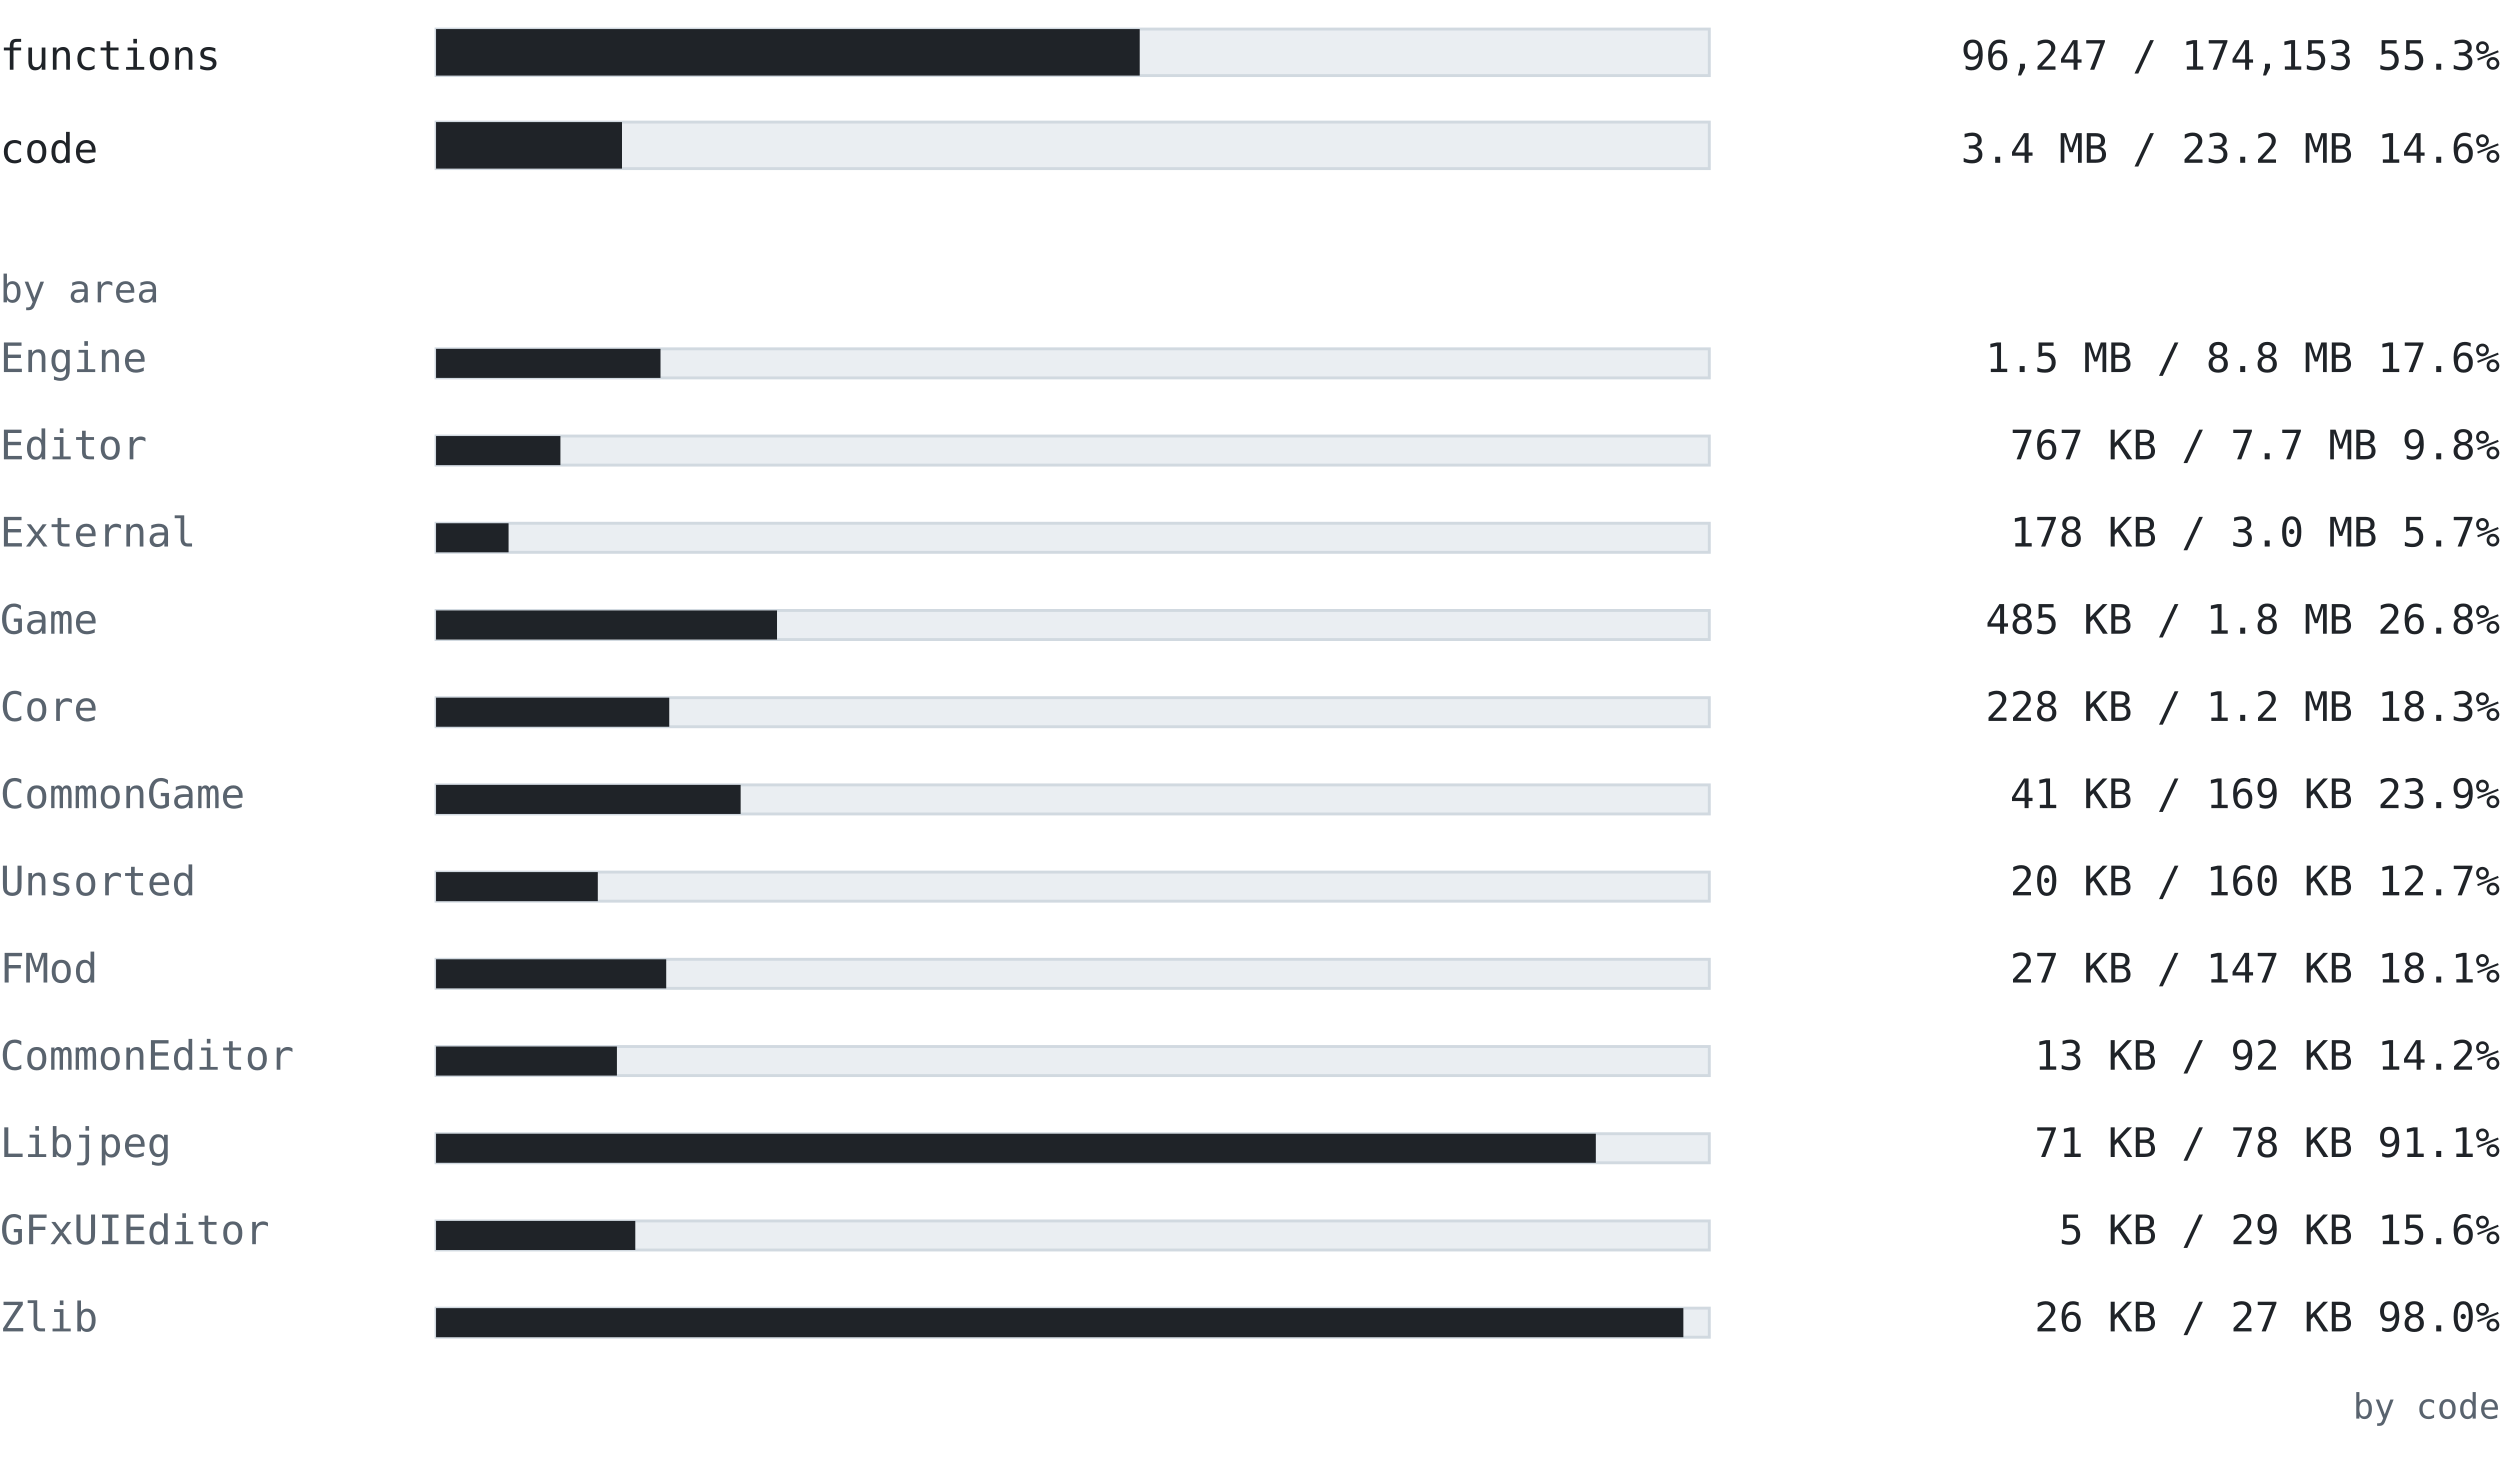
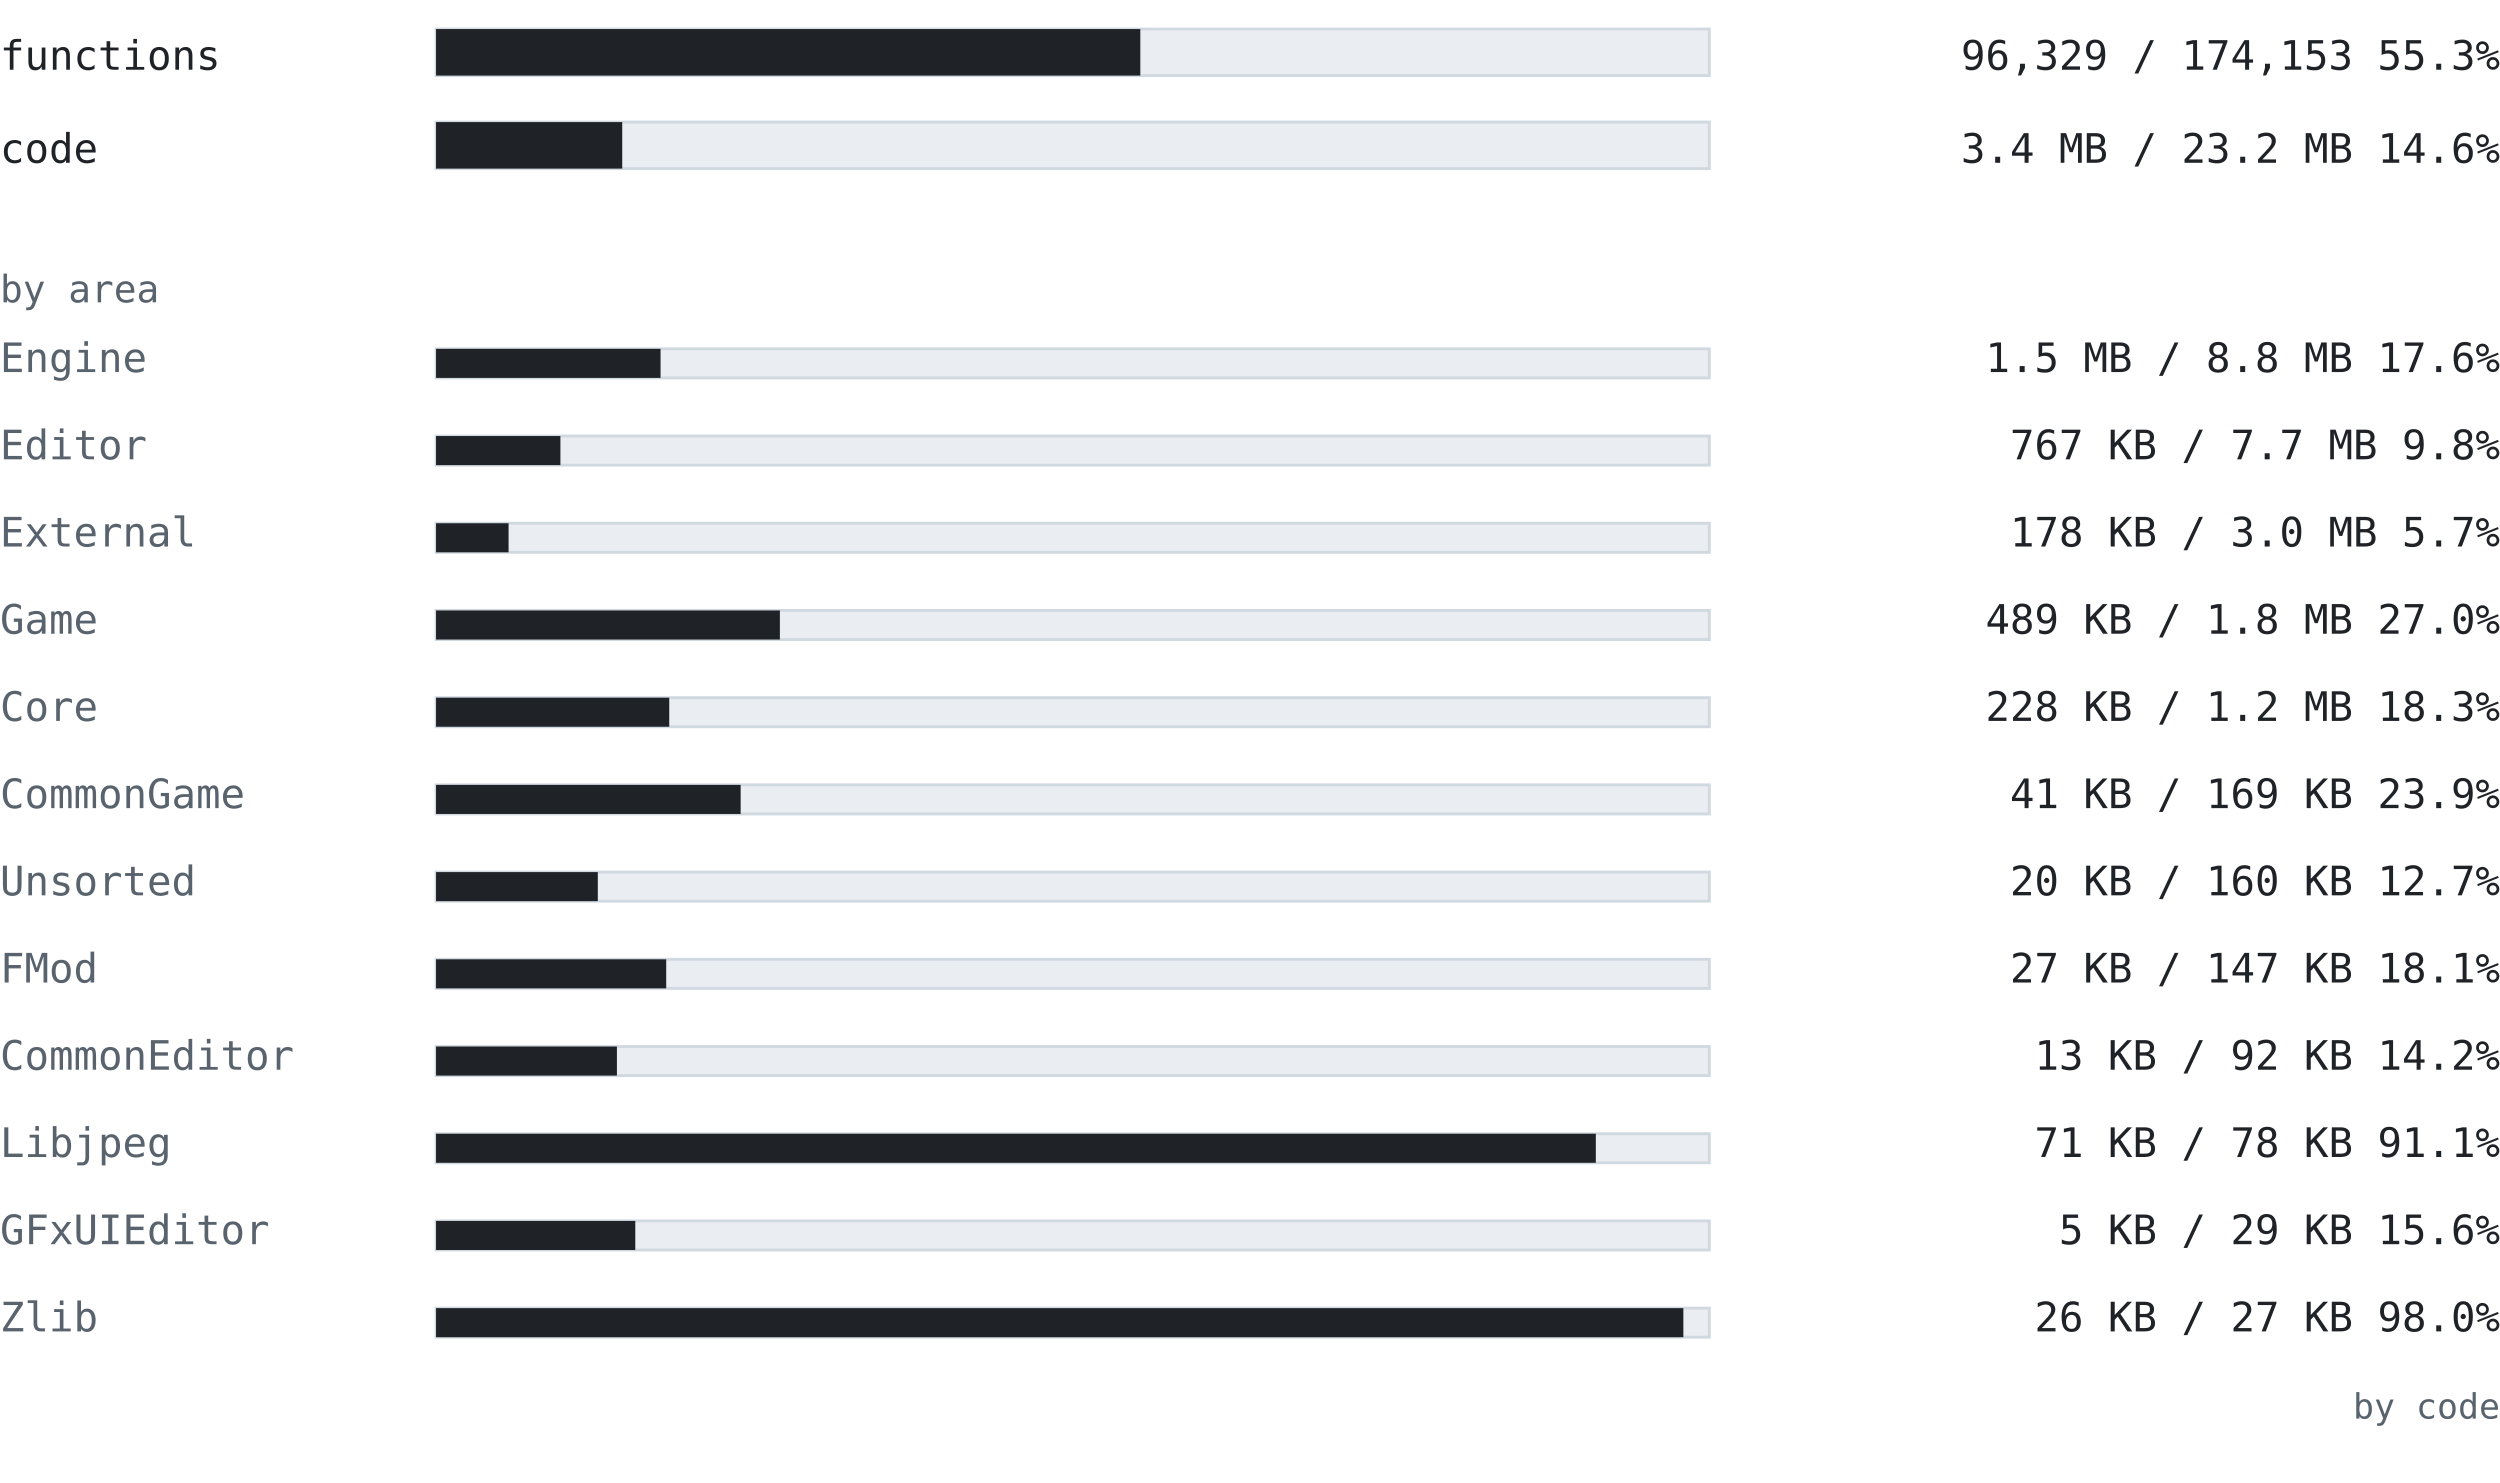
<svg xmlns="http://www.w3.org/2000/svg" width="860" height="510" viewBox="0 0 860 510" font-family="ui-monospace, SFMono-Regular, 'Cascadia Mono', Consolas, 'DejaVu Sans Mono', monospace">
  <text x="0" y="24" font-size="14" fill="#1f2328" text-anchor="start" font-weight="normal">functions</text>
  <rect x="150" y="10" width="438" height="16" fill="#eaeef2" stroke="#d1d9e0" />
-   <rect x="150" y="10" width="242.064" height="16" fill="#1f2328" />
-   <text x="860" y="24" font-size="14" fill="#1f2328" text-anchor="end" font-weight="normal">96,247 / 174,153  55.3%</text>
+   <rect x="150" y="10" width="242.27" height="16" fill="#1f2328" />
+   <text x="860" y="24" font-size="14" fill="#1f2328" text-anchor="end" font-weight="normal">96,329 / 174,153  55.3%</text>
  <text x="0" y="56" font-size="14" fill="#1f2328" text-anchor="start" font-weight="normal">code</text>
  <rect x="150" y="42" width="438" height="16" fill="#eaeef2" stroke="#d1d9e0" />
-   <rect x="150" y="42" width="63.966" height="16" fill="#1f2328" />
+   <rect x="150" y="42" width="64.047" height="16" fill="#1f2328" />
  <text x="860" y="56" font-size="14" fill="#1f2328" text-anchor="end" font-weight="normal">3.4 MB / 23.2 MB  14.6%</text>
  <text x="0" y="104" font-size="13" fill="#59636e" text-anchor="start" font-weight="normal">by area</text>
  <text x="0" y="128" font-size="14" fill="#59636e" text-anchor="start" font-weight="normal">Engine</text>
  <rect x="150" y="120" width="438" height="10" fill="#eaeef2" stroke="#d1d9e0" />
-   <rect x="150" y="120" width="77.216" height="10" fill="#1f2328" />
+   <rect x="150" y="120" width="77.23" height="10" fill="#1f2328" />
  <text x="860" y="128" font-size="14" fill="#1f2328" text-anchor="end" font-weight="normal">1.5 MB / 8.8 MB  17.6%</text>
  <text x="0" y="158" font-size="14" fill="#59636e" text-anchor="start" font-weight="normal">Editor</text>
  <rect x="150" y="150" width="438" height="10" fill="#eaeef2" stroke="#d1d9e0" />
  <rect x="150" y="150" width="42.784" height="10" fill="#1f2328" />
  <text x="860" y="158" font-size="14" fill="#1f2328" text-anchor="end" font-weight="normal">767 KB / 7.7 MB  9.8%</text>
  <text x="0" y="188" font-size="14" fill="#59636e" text-anchor="start" font-weight="normal">External</text>
  <rect x="150" y="180" width="438" height="10" fill="#eaeef2" stroke="#d1d9e0" />
  <rect x="150" y="180" width="24.949" height="10" fill="#1f2328" />
  <text x="860" y="188" font-size="14" fill="#1f2328" text-anchor="end" font-weight="normal">178 KB / 3.0 MB  5.7%</text>
  <text x="0" y="218" font-size="14" fill="#59636e" text-anchor="start" font-weight="normal">Game</text>
  <rect x="150" y="210" width="438" height="10" fill="#eaeef2" stroke="#d1d9e0" />
-   <rect x="150" y="210" width="117.294" height="10" fill="#1f2328" />
-   <text x="860" y="218" font-size="14" fill="#1f2328" text-anchor="end" font-weight="normal">485 KB / 1.8 MB  26.8%</text>
+   <rect x="150" y="210" width="118.282" height="10" fill="#1f2328" />
+   <text x="860" y="218" font-size="14" fill="#1f2328" text-anchor="end" font-weight="normal">489 KB / 1.8 MB  27.0%</text>
  <text x="0" y="248" font-size="14" fill="#59636e" text-anchor="start" font-weight="normal">Core</text>
  <rect x="150" y="240" width="438" height="10" fill="#eaeef2" stroke="#d1d9e0" />
  <rect x="150" y="240" width="80.222" height="10" fill="#1f2328" />
  <text x="860" y="248" font-size="14" fill="#1f2328" text-anchor="end" font-weight="normal">228 KB / 1.2 MB  18.3%</text>
  <text x="0" y="278" font-size="14" fill="#59636e" text-anchor="start" font-weight="normal">CommonGame</text>
  <rect x="150" y="270" width="438" height="10" fill="#eaeef2" stroke="#d1d9e0" />
  <rect x="150" y="270" width="104.783" height="10" fill="#1f2328" />
  <text x="860" y="278" font-size="14" fill="#1f2328" text-anchor="end" font-weight="normal">41 KB / 169 KB  23.9%</text>
  <text x="0" y="308" font-size="14" fill="#59636e" text-anchor="start" font-weight="normal">Unsorted</text>
  <rect x="150" y="300" width="438" height="10" fill="#eaeef2" stroke="#d1d9e0" />
  <rect x="150" y="300" width="55.645" height="10" fill="#1f2328" />
  <text x="860" y="308" font-size="14" fill="#1f2328" text-anchor="end" font-weight="normal">20 KB / 160 KB  12.7%</text>
  <text x="0" y="338" font-size="14" fill="#59636e" text-anchor="start" font-weight="normal">FMod</text>
  <rect x="150" y="330" width="438" height="10" fill="#eaeef2" stroke="#d1d9e0" />
  <rect x="150" y="330" width="79.178" height="10" fill="#1f2328" />
  <text x="860" y="338" font-size="14" fill="#1f2328" text-anchor="end" font-weight="normal">27 KB / 147 KB  18.1%</text>
  <text x="0" y="368" font-size="14" fill="#59636e" text-anchor="start" font-weight="normal">CommonEditor</text>
  <rect x="150" y="360" width="438" height="10" fill="#eaeef2" stroke="#d1d9e0" />
  <rect x="150" y="360" width="62.221" height="10" fill="#1f2328" />
  <text x="860" y="368" font-size="14" fill="#1f2328" text-anchor="end" font-weight="normal">13 KB / 92 KB  14.2%</text>
  <text x="0" y="398" font-size="14" fill="#59636e" text-anchor="start" font-weight="normal">Libjpeg</text>
  <rect x="150" y="390" width="438" height="10" fill="#eaeef2" stroke="#d1d9e0" />
  <rect x="150" y="390" width="398.965" height="10" fill="#1f2328" />
  <text x="860" y="398" font-size="14" fill="#1f2328" text-anchor="end" font-weight="normal">71 KB / 78 KB  91.1%</text>
  <text x="0" y="428" font-size="14" fill="#59636e" text-anchor="start" font-weight="normal">GFxUIEditor</text>
  <rect x="150" y="420" width="438" height="10" fill="#eaeef2" stroke="#d1d9e0" />
  <rect x="150" y="420" width="68.539" height="10" fill="#1f2328" />
  <text x="860" y="428" font-size="14" fill="#1f2328" text-anchor="end" font-weight="normal">5 KB / 29 KB  15.6%</text>
  <text x="0" y="458" font-size="14" fill="#59636e" text-anchor="start" font-weight="normal">Zlib</text>
  <rect x="150" y="450" width="438" height="10" fill="#eaeef2" stroke="#d1d9e0" />
  <rect x="150" y="450" width="429.075" height="10" fill="#1f2328" />
  <text x="860" y="458" font-size="14" fill="#1f2328" text-anchor="end" font-weight="normal">26 KB / 27 KB  98.0%</text>
  <text x="860" y="488" font-size="12" fill="#59636e" text-anchor="end" font-weight="normal">by code</text>
</svg>
